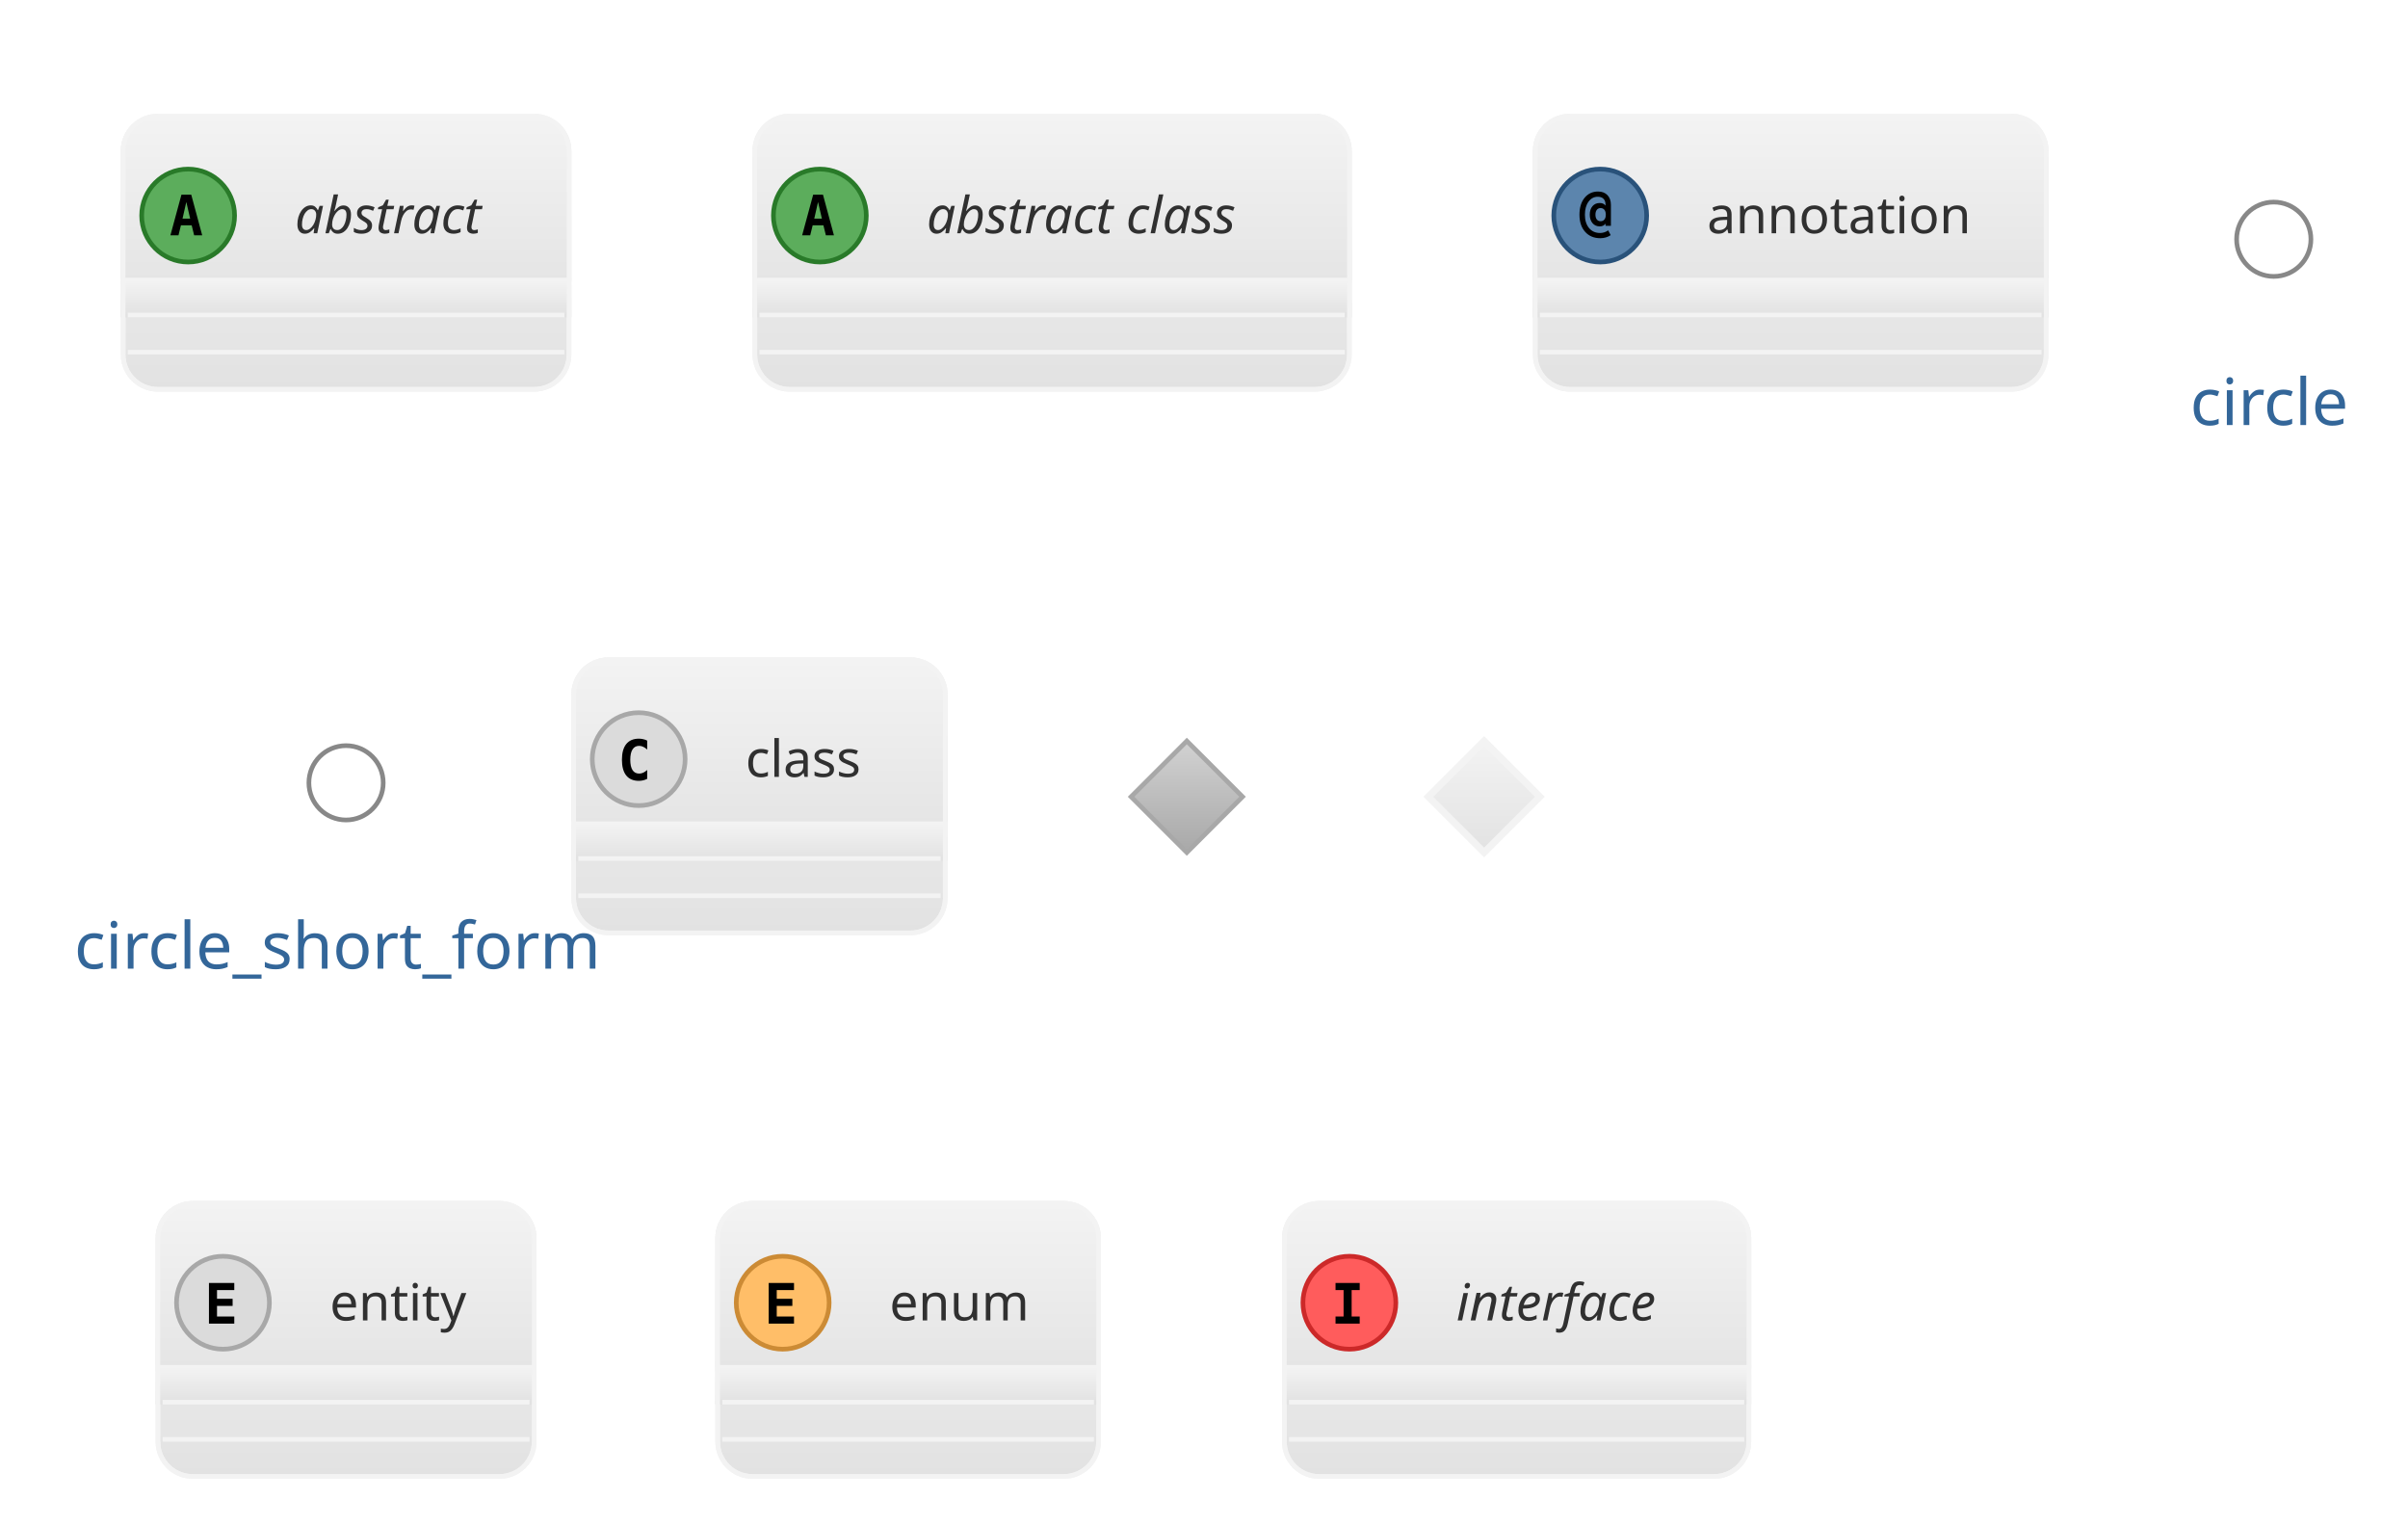
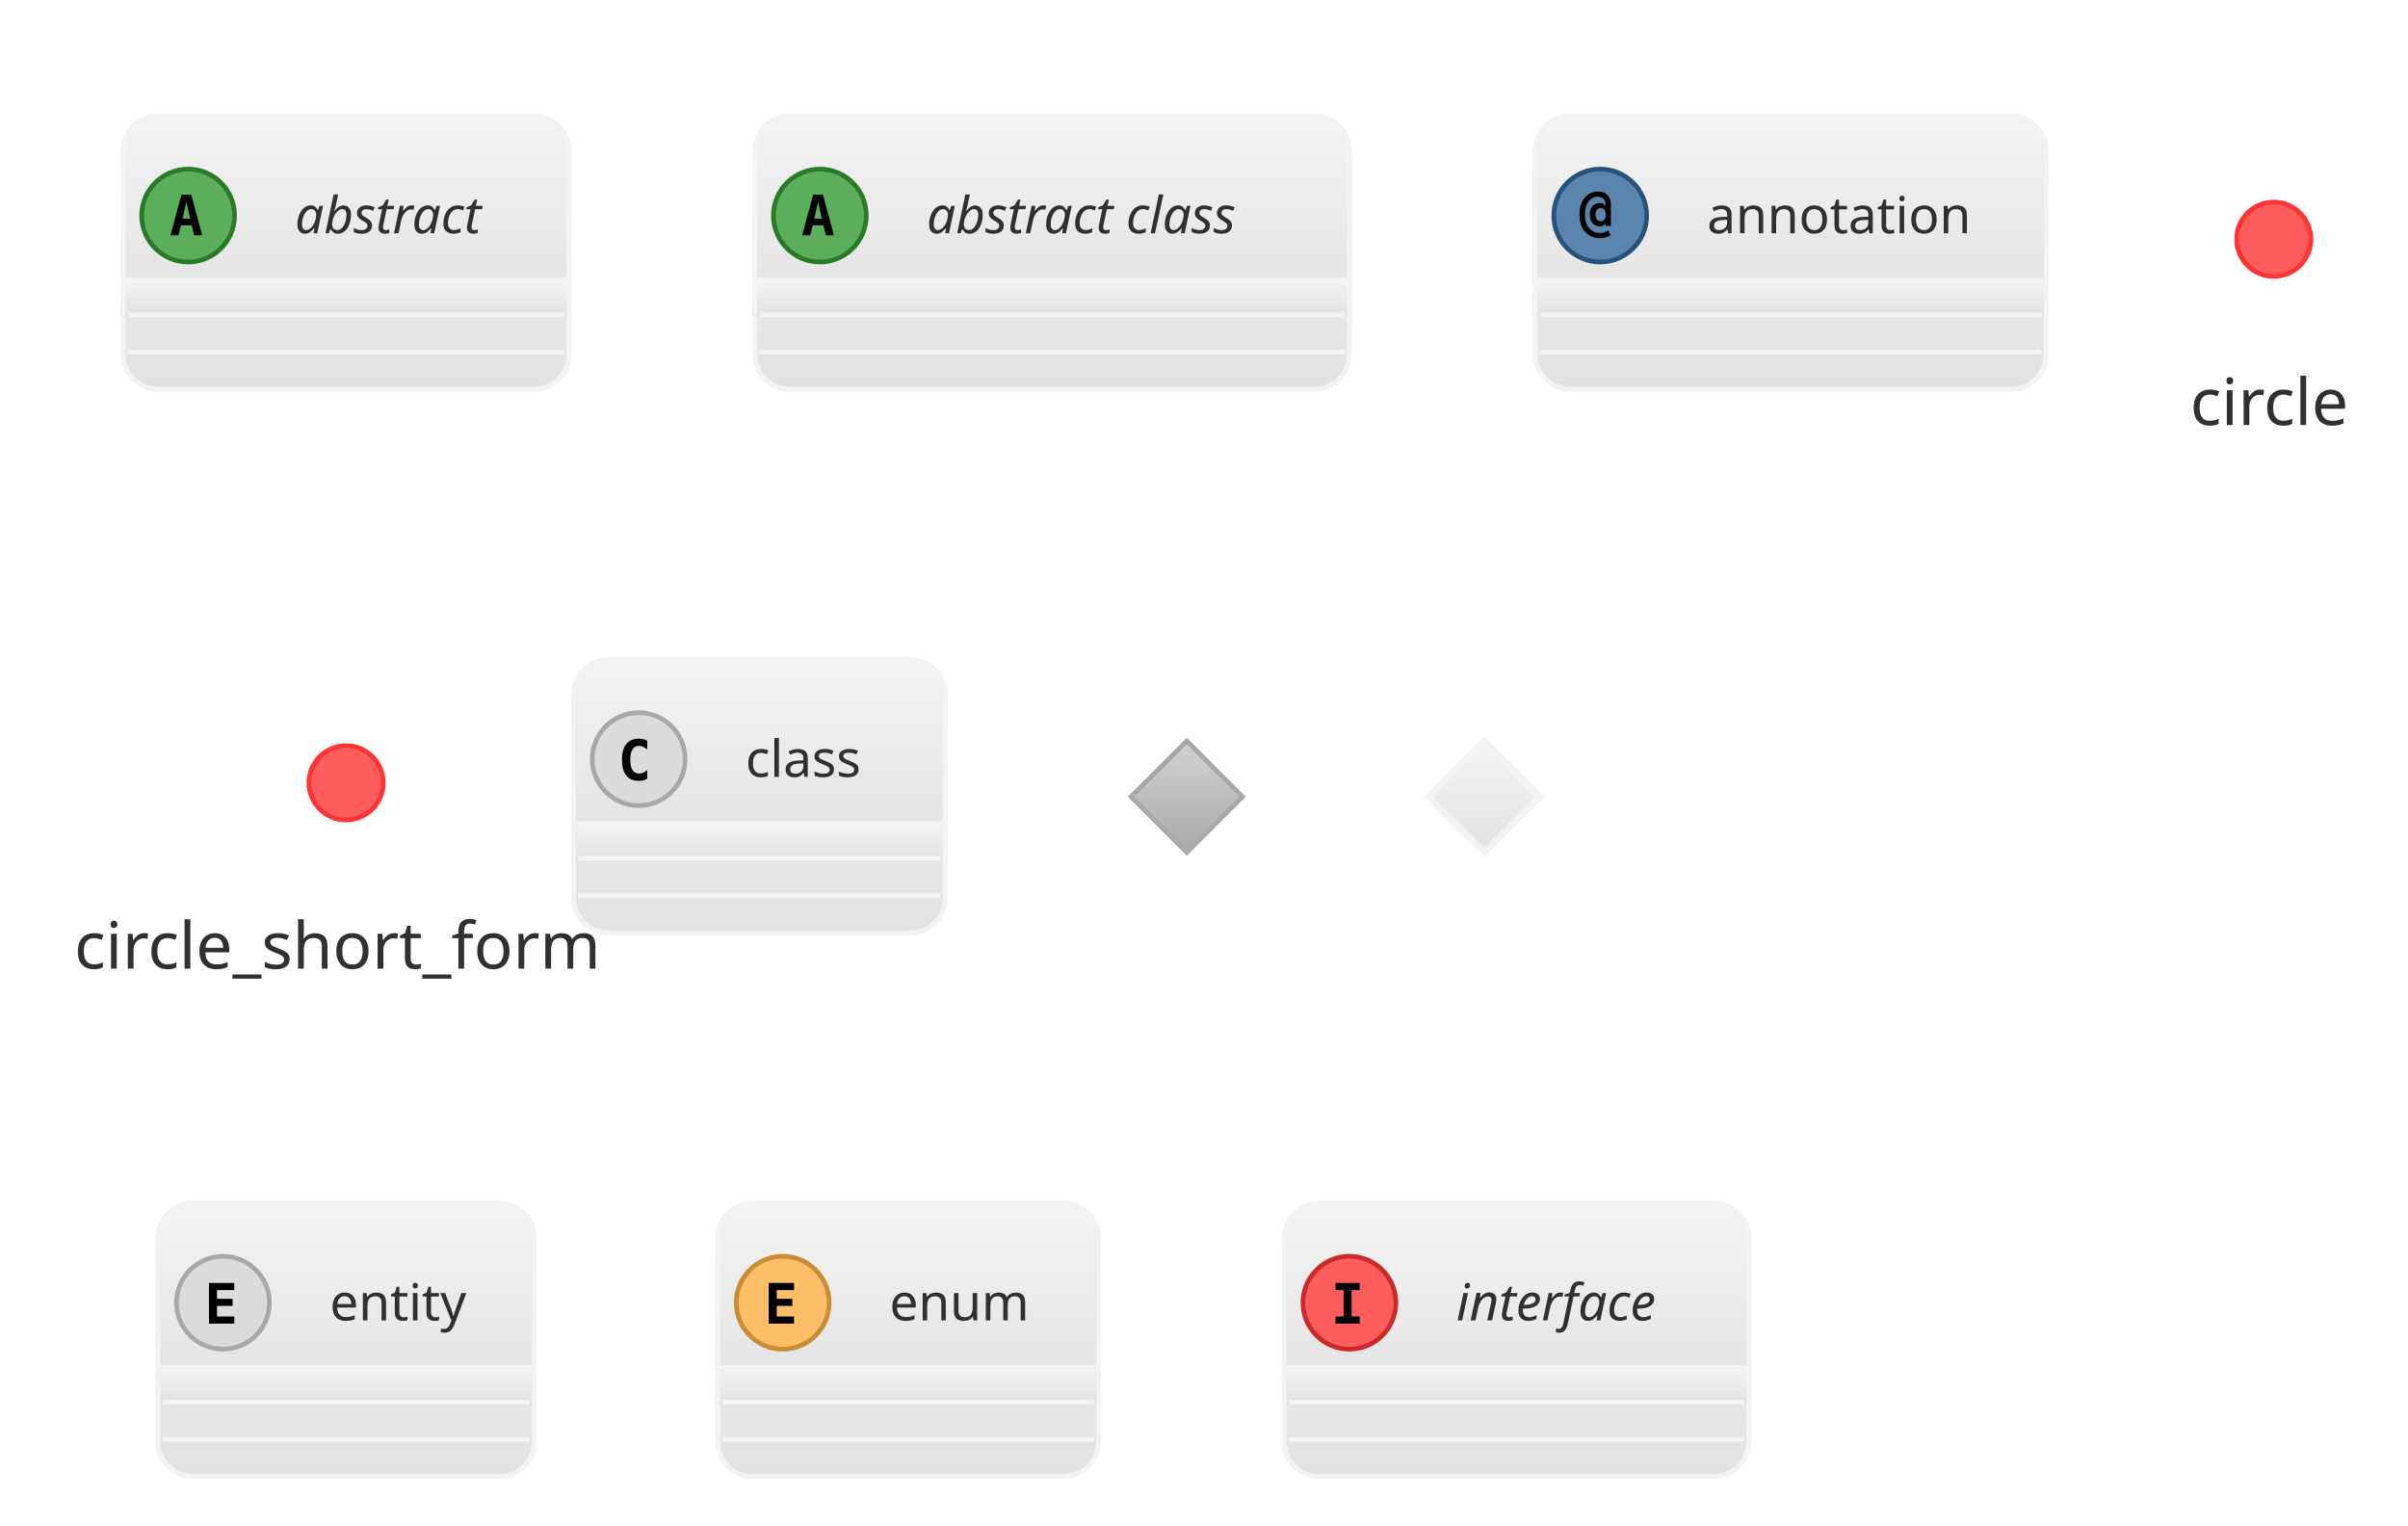
<svg xmlns="http://www.w3.org/2000/svg" contentScriptType="application/ecmascript" contentStyleType="text/css" height="342.708px" preserveAspectRatio="none" style="width:540px;height:342px;background:#00000000;" version="1.1" viewBox="0 0 540 342" width="540.625px" zoomAndPan="magnify">
  <defs>
-     <linearGradient id="g1eabe1a5xpu5n0" x1="50%" x2="50%" y1="0%" y2="100%">
+     <linearGradient id="g1tfhmce7lkg9s0" x1="50%" x2="50%" y1="0%" y2="100%">
      <stop offset="0%" stop-color="#F3F3F3" />
      <stop offset="100%" stop-color="#E2E2E2" />
    </linearGradient>
-     <linearGradient id="g1eabe1a5xpu5n1" x1="50%" x2="50%" y1="0%" y2="100%">
+     <linearGradient id="g1tfhmce7lkg9s1" x1="50%" x2="50%" y1="0%" y2="100%">
      <stop offset="0%" stop-color="#D2D2D2" />
      <stop offset="100%" stop-color="#A8A8A8" />
    </linearGradient>
  </defs>
  <g>
-     <rect codeLine="6" fill="url(#g1eabe1a5xpu5n0)" height="61.255" id="abstract" rx="7.812" ry="7.812" style="stroke:#F3F3F3;stroke-width:1.042;" width="100" x="27.604" y="26.037" />
-     <rect fill="url(#g1eabe1a5xpu5n0)" height="44.588" rx="7.812" ry="7.812" style="stroke:url(#g1eabe1a5xpu5n0);stroke-width:1.042;" width="100" x="27.604" y="26.037" />
-     <rect fill="url(#g1eabe1a5xpu5n0)" height="7.812" style="stroke:url(#g1eabe1a5xpu5n0);stroke-width:1.042;" width="100" x="27.604" y="62.812" />
+     <rect codeLine="6" fill="url(#g1tfhmce7lkg9s0)" height="61.255" id="abstract" rx="7.812" ry="7.812" style="stroke:#F3F3F3;stroke-width:1.042;" width="100" x="27.604" y="26.037" />
+     <rect fill="url(#g1tfhmce7lkg9s0)" height="44.588" rx="7.812" ry="7.812" style="stroke:url(#g1tfhmce7lkg9s0);stroke-width:1.042;" width="100" x="27.604" y="26.037" />
+     <rect fill="url(#g1tfhmce7lkg9s0)" height="7.812" style="stroke:url(#g1tfhmce7lkg9s0);stroke-width:1.042;" width="100" x="27.604" y="62.812" />
    <rect codeLine="6" fill="none" height="61.255" id="abstract" rx="7.812" ry="7.812" style="stroke:#F3F3F3;stroke-width:1.042;" width="100" x="27.604" y="26.037" />
    <ellipse cx="42.188" cy="48.331" fill="#5CAD5C" rx="10.417" ry="10.417" style="stroke:#297A29;stroke-width:1.042;" />
    <path d="M41.781,45.287 L40.934,49.014 L42.643,49.014 L41.781,45.287 Z M40.69,43.643 L42.887,43.643 L45.345,52.758 L43.538,52.758 L42.985,50.512 L40.576,50.512 L40.023,52.758 L38.216,52.758 L40.69,43.643 Z " fill="#000000" />
    <text fill="#303030" font-family="&quot;Verdana&quot;" font-size="11.458" font-style="italic" lengthAdjust="spacing" textLength="47.917" x="66.146" y="52.297">abstract</text>
    <line style="stroke:#F3F3F3;stroke-width:1.042;" x1="28.646" x2="126.562" y1="70.625" y2="70.625" />
    <line style="stroke:#F3F3F3;stroke-width:1.042;" x1="28.646" x2="126.562" y1="78.958" y2="78.958" />
-     <rect codeLine="7" fill="url(#g1eabe1a5xpu5n0)" height="61.255" id="abstract class" rx="7.812" ry="7.812" style="stroke:#F3F3F3;stroke-width:1.042;" width="133.333" x="169.271" y="26.037" />
-     <rect fill="url(#g1eabe1a5xpu5n0)" height="44.588" rx="7.812" ry="7.812" style="stroke:url(#g1eabe1a5xpu5n0);stroke-width:1.042;" width="133.333" x="169.271" y="26.037" />
-     <rect fill="url(#g1eabe1a5xpu5n0)" height="7.812" style="stroke:url(#g1eabe1a5xpu5n0);stroke-width:1.042;" width="133.333" x="169.271" y="62.812" />
+     <rect codeLine="7" fill="url(#g1tfhmce7lkg9s0)" height="61.255" id="abstract class" rx="7.812" ry="7.812" style="stroke:#F3F3F3;stroke-width:1.042;" width="133.333" x="169.271" y="26.037" />
+     <rect fill="url(#g1tfhmce7lkg9s0)" height="44.588" rx="7.812" ry="7.812" style="stroke:url(#g1tfhmce7lkg9s0);stroke-width:1.042;" width="133.333" x="169.271" y="26.037" />
+     <rect fill="url(#g1tfhmce7lkg9s0)" height="7.812" style="stroke:url(#g1tfhmce7lkg9s0);stroke-width:1.042;" width="133.333" x="169.271" y="62.812" />
    <rect codeLine="7" fill="none" height="61.255" id="abstract class" rx="7.812" ry="7.812" style="stroke:#F3F3F3;stroke-width:1.042;" width="133.333" x="169.271" y="26.037" />
    <ellipse cx="183.854" cy="48.331" fill="#5CAD5C" rx="10.417" ry="10.417" style="stroke:#297A29;stroke-width:1.042;" />
    <path d="M183.447,45.287 L182.601,49.014 L184.31,49.014 L183.447,45.287 Z M182.357,43.643 L184.554,43.643 L187.012,52.758 L185.205,52.758 L184.652,50.512 L182.243,50.512 L181.69,52.758 L179.883,52.758 L182.357,43.643 Z " fill="#000000" />
    <text fill="#303030" font-family="&quot;Verdana&quot;" font-size="11.458" font-style="italic" lengthAdjust="spacing" textLength="81.25" x="207.812" y="52.297">abstract class</text>
    <line style="stroke:#F3F3F3;stroke-width:1.042;" x1="170.312" x2="301.562" y1="70.625" y2="70.625" />
    <line style="stroke:#F3F3F3;stroke-width:1.042;" x1="170.312" x2="301.562" y1="78.958" y2="78.958" />
-     <rect codeLine="8" fill="url(#g1eabe1a5xpu5n0)" height="61.255" id="annotation" rx="7.812" ry="7.812" style="stroke:#F3F3F3;stroke-width:1.042;" width="114.583" x="344.271" y="26.037" />
-     <rect fill="url(#g1eabe1a5xpu5n0)" height="44.588" rx="7.812" ry="7.812" style="stroke:url(#g1eabe1a5xpu5n0);stroke-width:1.042;" width="114.583" x="344.271" y="26.037" />
-     <rect fill="url(#g1eabe1a5xpu5n0)" height="7.812" style="stroke:url(#g1eabe1a5xpu5n0);stroke-width:1.042;" width="114.583" x="344.271" y="62.812" />
+     <rect codeLine="8" fill="url(#g1tfhmce7lkg9s0)" height="61.255" id="annotation" rx="7.812" ry="7.812" style="stroke:#F3F3F3;stroke-width:1.042;" width="114.583" x="344.271" y="26.037" />
+     <rect fill="url(#g1tfhmce7lkg9s0)" height="44.588" rx="7.812" ry="7.812" style="stroke:url(#g1tfhmce7lkg9s0);stroke-width:1.042;" width="114.583" x="344.271" y="26.037" />
+     <rect fill="url(#g1tfhmce7lkg9s0)" height="7.812" style="stroke:url(#g1tfhmce7lkg9s0);stroke-width:1.042;" width="114.583" x="344.271" y="62.812" />
    <rect codeLine="8" fill="none" height="61.255" id="annotation" rx="7.812" ry="7.812" style="stroke:#F3F3F3;stroke-width:1.042;" width="114.583" x="344.271" y="26.037" />
    <ellipse cx="358.854" cy="48.331" fill="#5C85AD" rx="10.417" ry="10.417" style="stroke:#29527A;stroke-width:1.042;" />
    <path d="M360.107,48.135 Q360.107,47.435 359.798,47.045 Q359.489,46.654 358.935,46.654 Q358.398,46.654 358.089,47.045 Q357.78,47.435 357.78,48.135 Q357.78,48.819 358.089,49.21 Q358.398,49.6 358.935,49.6 Q359.489,49.6 359.798,49.21 Q360.107,48.819 360.107,48.135 Z M361.247,50.626 L360.042,50.626 L360.042,50.137 Q359.815,50.447 359.489,50.609 Q359.18,50.756 358.74,50.756 Q357.747,50.756 357.129,50.04 Q356.51,49.307 356.51,48.135 Q356.51,46.947 357.113,46.231 Q357.731,45.515 358.74,45.515 Q359.18,45.515 359.505,45.661 Q359.831,45.808 360.042,46.101 L360.042,45.857 Q360.042,45.027 359.587,44.571 Q359.131,44.115 358.301,44.115 Q357.031,44.115 356.217,45.238 Q355.42,46.345 355.42,48.135 Q355.42,50.007 356.348,51.13 Q357.275,52.237 358.822,52.237 Q359.31,52.237 359.766,52.09 Q360.221,51.944 360.644,51.651 L361.198,52.725 Q360.71,53.067 360.124,53.23 Q359.538,53.409 358.887,53.409 Q356.738,53.409 355.469,51.977 Q354.199,50.56 354.199,48.135 Q354.199,45.775 355.339,44.359 Q356.494,42.943 358.366,42.943 Q359.7,42.943 360.466,43.741 Q361.247,44.538 361.247,45.938 L361.247,50.626 Z " fill="#000000" />
    <text fill="#303030" font-family="&quot;Verdana&quot;" font-size="11.458" lengthAdjust="spacing" textLength="62.5" x="382.812" y="52.297">annotation</text>
    <line style="stroke:#F3F3F3;stroke-width:1.042;" x1="345.312" x2="457.812" y1="70.625" y2="70.625" />
    <line style="stroke:#F3F3F3;stroke-width:1.042;" x1="345.312" x2="457.812" y1="78.958" y2="78.958" />
-     <ellipse cx="509.896" cy="53.641" rx="8.333" ry="8.333" style="stroke:#888888;stroke-width:1.042;fill:none;" />
-     <text fill="#336699" font-family="&quot;Verdana&quot;" font-size="14.583" lengthAdjust="spacing" textLength="37.5" x="491.146" y="95.302">circle</text>
-     <ellipse cx="77.604" cy="175.516" rx="8.333" ry="8.333" style="stroke:#888888;stroke-width:1.042;fill:none;" />
-     <text fill="#336699" font-family="&quot;Verdana&quot;" font-size="14.583" lengthAdjust="spacing" textLength="121.875" x="16.667" y="217.177">circle_short_form</text>
-     <rect codeLine="11" fill="url(#g1eabe1a5xpu5n0)" height="61.255" id="class" rx="7.812" ry="7.812" style="stroke:#F3F3F3;stroke-width:1.042;" width="83.333" x="128.646" y="147.912" />
-     <rect fill="url(#g1eabe1a5xpu5n0)" height="44.588" rx="7.812" ry="7.812" style="stroke:url(#g1eabe1a5xpu5n0);stroke-width:1.042;" width="83.333" x="128.646" y="147.912" />
-     <rect fill="url(#g1eabe1a5xpu5n0)" height="7.812" style="stroke:url(#g1eabe1a5xpu5n0);stroke-width:1.042;" width="83.333" x="128.646" y="184.687" />
+     <ellipse cx="509.896" cy="53.641" fill="#FF5C5C" rx="8.333" ry="8.333" style="stroke:#FF3333;stroke-width:1.042;" />
+     <text fill="#303030" font-family="&quot;Verdana&quot;" font-size="14.583" lengthAdjust="spacing" textLength="37.5" x="491.146" y="95.302">circle</text>
+     <ellipse cx="77.604" cy="175.516" fill="#FF5C5C" rx="8.333" ry="8.333" style="stroke:#FF3333;stroke-width:1.042;" />
+     <text fill="#303030" font-family="&quot;Verdana&quot;" font-size="14.583" lengthAdjust="spacing" textLength="121.875" x="16.667" y="217.177">circle_short_form</text>
+     <rect codeLine="11" fill="url(#g1tfhmce7lkg9s0)" height="61.255" id="class" rx="7.812" ry="7.812" style="stroke:#F3F3F3;stroke-width:1.042;" width="83.333" x="128.646" y="147.912" />
+     <rect fill="url(#g1tfhmce7lkg9s0)" height="44.588" rx="7.812" ry="7.812" style="stroke:url(#g1tfhmce7lkg9s0);stroke-width:1.042;" width="83.333" x="128.646" y="147.912" />
+     <rect fill="url(#g1tfhmce7lkg9s0)" height="7.812" style="stroke:url(#g1tfhmce7lkg9s0);stroke-width:1.042;" width="83.333" x="128.646" y="184.687" />
    <rect codeLine="11" fill="none" height="61.255" id="class" rx="7.812" ry="7.812" style="stroke:#F3F3F3;stroke-width:1.042;" width="83.333" x="128.646" y="147.912" />
    <ellipse cx="143.229" cy="170.206" fill="#DBDBDB" rx="10.417" ry="10.417" style="stroke:#A8A8A8;stroke-width:1.042;" />
    <path d="M145.133,174.633 Q144.71,174.844 144.238,174.958 Q143.766,175.072 143.262,175.072 Q141.406,175.072 140.43,173.868 Q139.469,172.647 139.469,170.352 Q139.469,168.041 140.43,166.837 Q141.406,165.616 143.262,165.616 Q143.766,165.616 144.238,165.73 Q144.727,165.827 145.133,166.055 L145.133,168.057 Q144.678,167.634 144.238,167.439 Q143.799,167.227 143.343,167.227 Q142.35,167.227 141.846,168.025 Q141.341,168.806 141.341,170.352 Q141.341,171.882 141.846,172.663 Q142.35,173.445 143.343,173.445 Q143.799,173.445 144.238,173.249 Q144.678,173.054 145.133,172.631 L145.133,174.633 Z " fill="#000000" />
    <text fill="#303030" font-family="&quot;Verdana&quot;" font-size="11.458" lengthAdjust="spacing" textLength="31.25" x="167.188" y="174.173">class</text>
    <line style="stroke:#F3F3F3;stroke-width:1.042;" x1="129.688" x2="210.938" y1="192.5" y2="192.5" />
    <line style="stroke:#F3F3F3;stroke-width:1.042;" x1="129.688" x2="210.938" y1="200.833" y2="200.833" />
-     <polygon fill="url(#g1eabe1a5xpu5n1)" points="266.146,166.141,278.646,178.641,266.146,191.141,253.646,178.641,266.146,166.141" style="stroke:#A8A8A8;stroke-width:1.042;" />
-     <polygon fill="url(#g1eabe1a5xpu5n0)" points="332.812,166.141,345.312,178.641,332.812,191.141,320.312,178.641,332.812,166.141" style="stroke:#F3F3F3;stroke-width:1.562;" />
-     <rect codeLine="14" fill="url(#g1eabe1a5xpu5n0)" height="61.255" id="entity" rx="7.812" ry="7.812" style="stroke:#F3F3F3;stroke-width:1.042;" width="84.375" x="35.417" y="269.787" />
-     <rect fill="url(#g1eabe1a5xpu5n0)" height="44.588" rx="7.812" ry="7.812" style="stroke:url(#g1eabe1a5xpu5n0);stroke-width:1.042;" width="84.375" x="35.417" y="269.787" />
-     <rect fill="url(#g1eabe1a5xpu5n0)" height="7.812" style="stroke:url(#g1eabe1a5xpu5n0);stroke-width:1.042;" width="84.375" x="35.417" y="306.562" />
+     <polygon fill="url(#g1tfhmce7lkg9s1)" points="266.146,166.141,278.646,178.641,266.146,191.141,253.646,178.641,266.146,166.141" style="stroke:#A8A8A8;stroke-width:1.042;" />
+     <polygon fill="url(#g1tfhmce7lkg9s0)" points="332.812,166.141,345.312,178.641,332.812,191.141,320.312,178.641,332.812,166.141" style="stroke:#F3F3F3;stroke-width:1.562;" />
+     <rect codeLine="14" fill="url(#g1tfhmce7lkg9s0)" height="61.255" id="entity" rx="7.812" ry="7.812" style="stroke:#F3F3F3;stroke-width:1.042;" width="84.375" x="35.417" y="269.787" />
+     <rect fill="url(#g1tfhmce7lkg9s0)" height="44.588" rx="7.812" ry="7.812" style="stroke:url(#g1tfhmce7lkg9s0);stroke-width:1.042;" width="84.375" x="35.417" y="269.787" />
+     <rect fill="url(#g1tfhmce7lkg9s0)" height="7.812" style="stroke:url(#g1tfhmce7lkg9s0);stroke-width:1.042;" width="84.375" x="35.417" y="306.562" />
    <rect codeLine="14" fill="none" height="61.255" id="entity" rx="7.812" ry="7.812" style="stroke:#F3F3F3;stroke-width:1.042;" width="84.375" x="35.417" y="269.787" />
    <ellipse cx="50" cy="292.081" fill="#DBDBDB" rx="10.417" ry="10.417" style="stroke:#A8A8A8;stroke-width:1.042;" />
    <path d="M52.539,296.768 L46.859,296.768 L46.859,287.654 L52.539,287.654 L52.539,289.249 L48.665,289.249 L48.665,291.202 L52.165,291.202 L52.165,292.797 L48.665,292.797 L48.665,295.173 L52.539,295.173 L52.539,296.768 Z " fill="#000000" />
    <text fill="#303030" font-family="&quot;Verdana&quot;" font-size="11.458" lengthAdjust="spacing" textLength="32.292" x="73.958" y="296.048">entity</text>
    <line style="stroke:#F3F3F3;stroke-width:1.042;" x1="36.458" x2="118.75" y1="314.375" y2="314.375" />
    <line style="stroke:#F3F3F3;stroke-width:1.042;" x1="36.458" x2="118.75" y1="322.708" y2="322.708" />
-     <rect codeLine="15" fill="url(#g1eabe1a5xpu5n0)" height="61.255" id="enum" rx="7.812" ry="7.812" style="stroke:#F3F3F3;stroke-width:1.042;" width="85.417" x="160.938" y="269.787" />
-     <rect fill="url(#g1eabe1a5xpu5n0)" height="44.588" rx="7.812" ry="7.812" style="stroke:url(#g1eabe1a5xpu5n0);stroke-width:1.042;" width="85.417" x="160.938" y="269.787" />
-     <rect fill="url(#g1eabe1a5xpu5n0)" height="7.812" style="stroke:url(#g1eabe1a5xpu5n0);stroke-width:1.042;" width="85.417" x="160.938" y="306.562" />
+     <rect codeLine="15" fill="url(#g1tfhmce7lkg9s0)" height="61.255" id="enum" rx="7.812" ry="7.812" style="stroke:#F3F3F3;stroke-width:1.042;" width="85.417" x="160.938" y="269.787" />
+     <rect fill="url(#g1tfhmce7lkg9s0)" height="44.588" rx="7.812" ry="7.812" style="stroke:url(#g1tfhmce7lkg9s0);stroke-width:1.042;" width="85.417" x="160.938" y="269.787" />
+     <rect fill="url(#g1tfhmce7lkg9s0)" height="7.812" style="stroke:url(#g1tfhmce7lkg9s0);stroke-width:1.042;" width="85.417" x="160.938" y="306.562" />
    <rect codeLine="15" fill="none" height="61.255" id="enum" rx="7.812" ry="7.812" style="stroke:#F3F3F3;stroke-width:1.042;" width="85.417" x="160.938" y="269.787" />
    <ellipse cx="175.521" cy="292.081" fill="#FFBE68" rx="10.417" ry="10.417" style="stroke:#CC8B35;stroke-width:1.042;" />
    <path d="M178.06,296.768 L172.38,296.768 L172.38,287.654 L178.06,287.654 L178.06,289.249 L174.186,289.249 L174.186,291.202 L177.685,291.202 L177.685,292.797 L174.186,292.797 L174.186,295.173 L178.06,295.173 L178.06,296.768 Z " fill="#000000" />
    <text fill="#303030" font-family="&quot;Verdana&quot;" font-size="11.458" lengthAdjust="spacing" textLength="33.333" x="199.479" y="296.048">enum</text>
    <line style="stroke:#F3F3F3;stroke-width:1.042;" x1="161.979" x2="245.312" y1="314.375" y2="314.375" />
    <line style="stroke:#F3F3F3;stroke-width:1.042;" x1="161.979" x2="245.312" y1="322.708" y2="322.708" />
-     <rect codeLine="16" fill="url(#g1eabe1a5xpu5n0)" height="61.255" id="interface" rx="7.812" ry="7.812" style="stroke:#F3F3F3;stroke-width:1.042;" width="104.167" x="288.021" y="269.787" />
-     <rect fill="url(#g1eabe1a5xpu5n0)" height="44.588" rx="7.812" ry="7.812" style="stroke:url(#g1eabe1a5xpu5n0);stroke-width:1.042;" width="104.167" x="288.021" y="269.787" />
-     <rect fill="url(#g1eabe1a5xpu5n0)" height="7.812" style="stroke:url(#g1eabe1a5xpu5n0);stroke-width:1.042;" width="104.167" x="288.021" y="306.562" />
+     <rect codeLine="16" fill="url(#g1tfhmce7lkg9s0)" height="61.255" id="interface" rx="7.812" ry="7.812" style="stroke:#F3F3F3;stroke-width:1.042;" width="104.167" x="288.021" y="269.787" />
+     <rect fill="url(#g1tfhmce7lkg9s0)" height="44.588" rx="7.812" ry="7.812" style="stroke:url(#g1tfhmce7lkg9s0);stroke-width:1.042;" width="104.167" x="288.021" y="269.787" />
+     <rect fill="url(#g1tfhmce7lkg9s0)" height="7.812" style="stroke:url(#g1tfhmce7lkg9s0);stroke-width:1.042;" width="104.167" x="288.021" y="306.562" />
    <rect codeLine="16" fill="none" height="61.255" id="interface" rx="7.812" ry="7.812" style="stroke:#F3F3F3;stroke-width:1.042;" width="104.167" x="288.021" y="269.787" />
    <ellipse cx="302.604" cy="292.081" fill="#FF5C5C" rx="10.417" ry="10.417" style="stroke:#CC2929;stroke-width:1.042;" />
    <path d="M299.495,289.249 L299.495,287.654 L304.915,287.654 L304.915,289.249 L303.109,289.249 L303.109,295.173 L304.915,295.173 L304.915,296.768 L299.495,296.768 L299.495,295.173 L301.302,295.173 L301.302,289.249 L299.495,289.249 Z " fill="#000000" />
    <text fill="#303030" font-family="&quot;Verdana&quot;" font-size="11.458" font-style="italic" lengthAdjust="spacing" textLength="52.083" x="326.562" y="296.048">interface</text>
    <line style="stroke:#F3F3F3;stroke-width:1.042;" x1="289.062" x2="391.146" y1="314.375" y2="314.375" />
    <line style="stroke:#F3F3F3;stroke-width:1.042;" x1="289.062" x2="391.146" y1="322.708" y2="322.708" />
  </g>
</svg>
